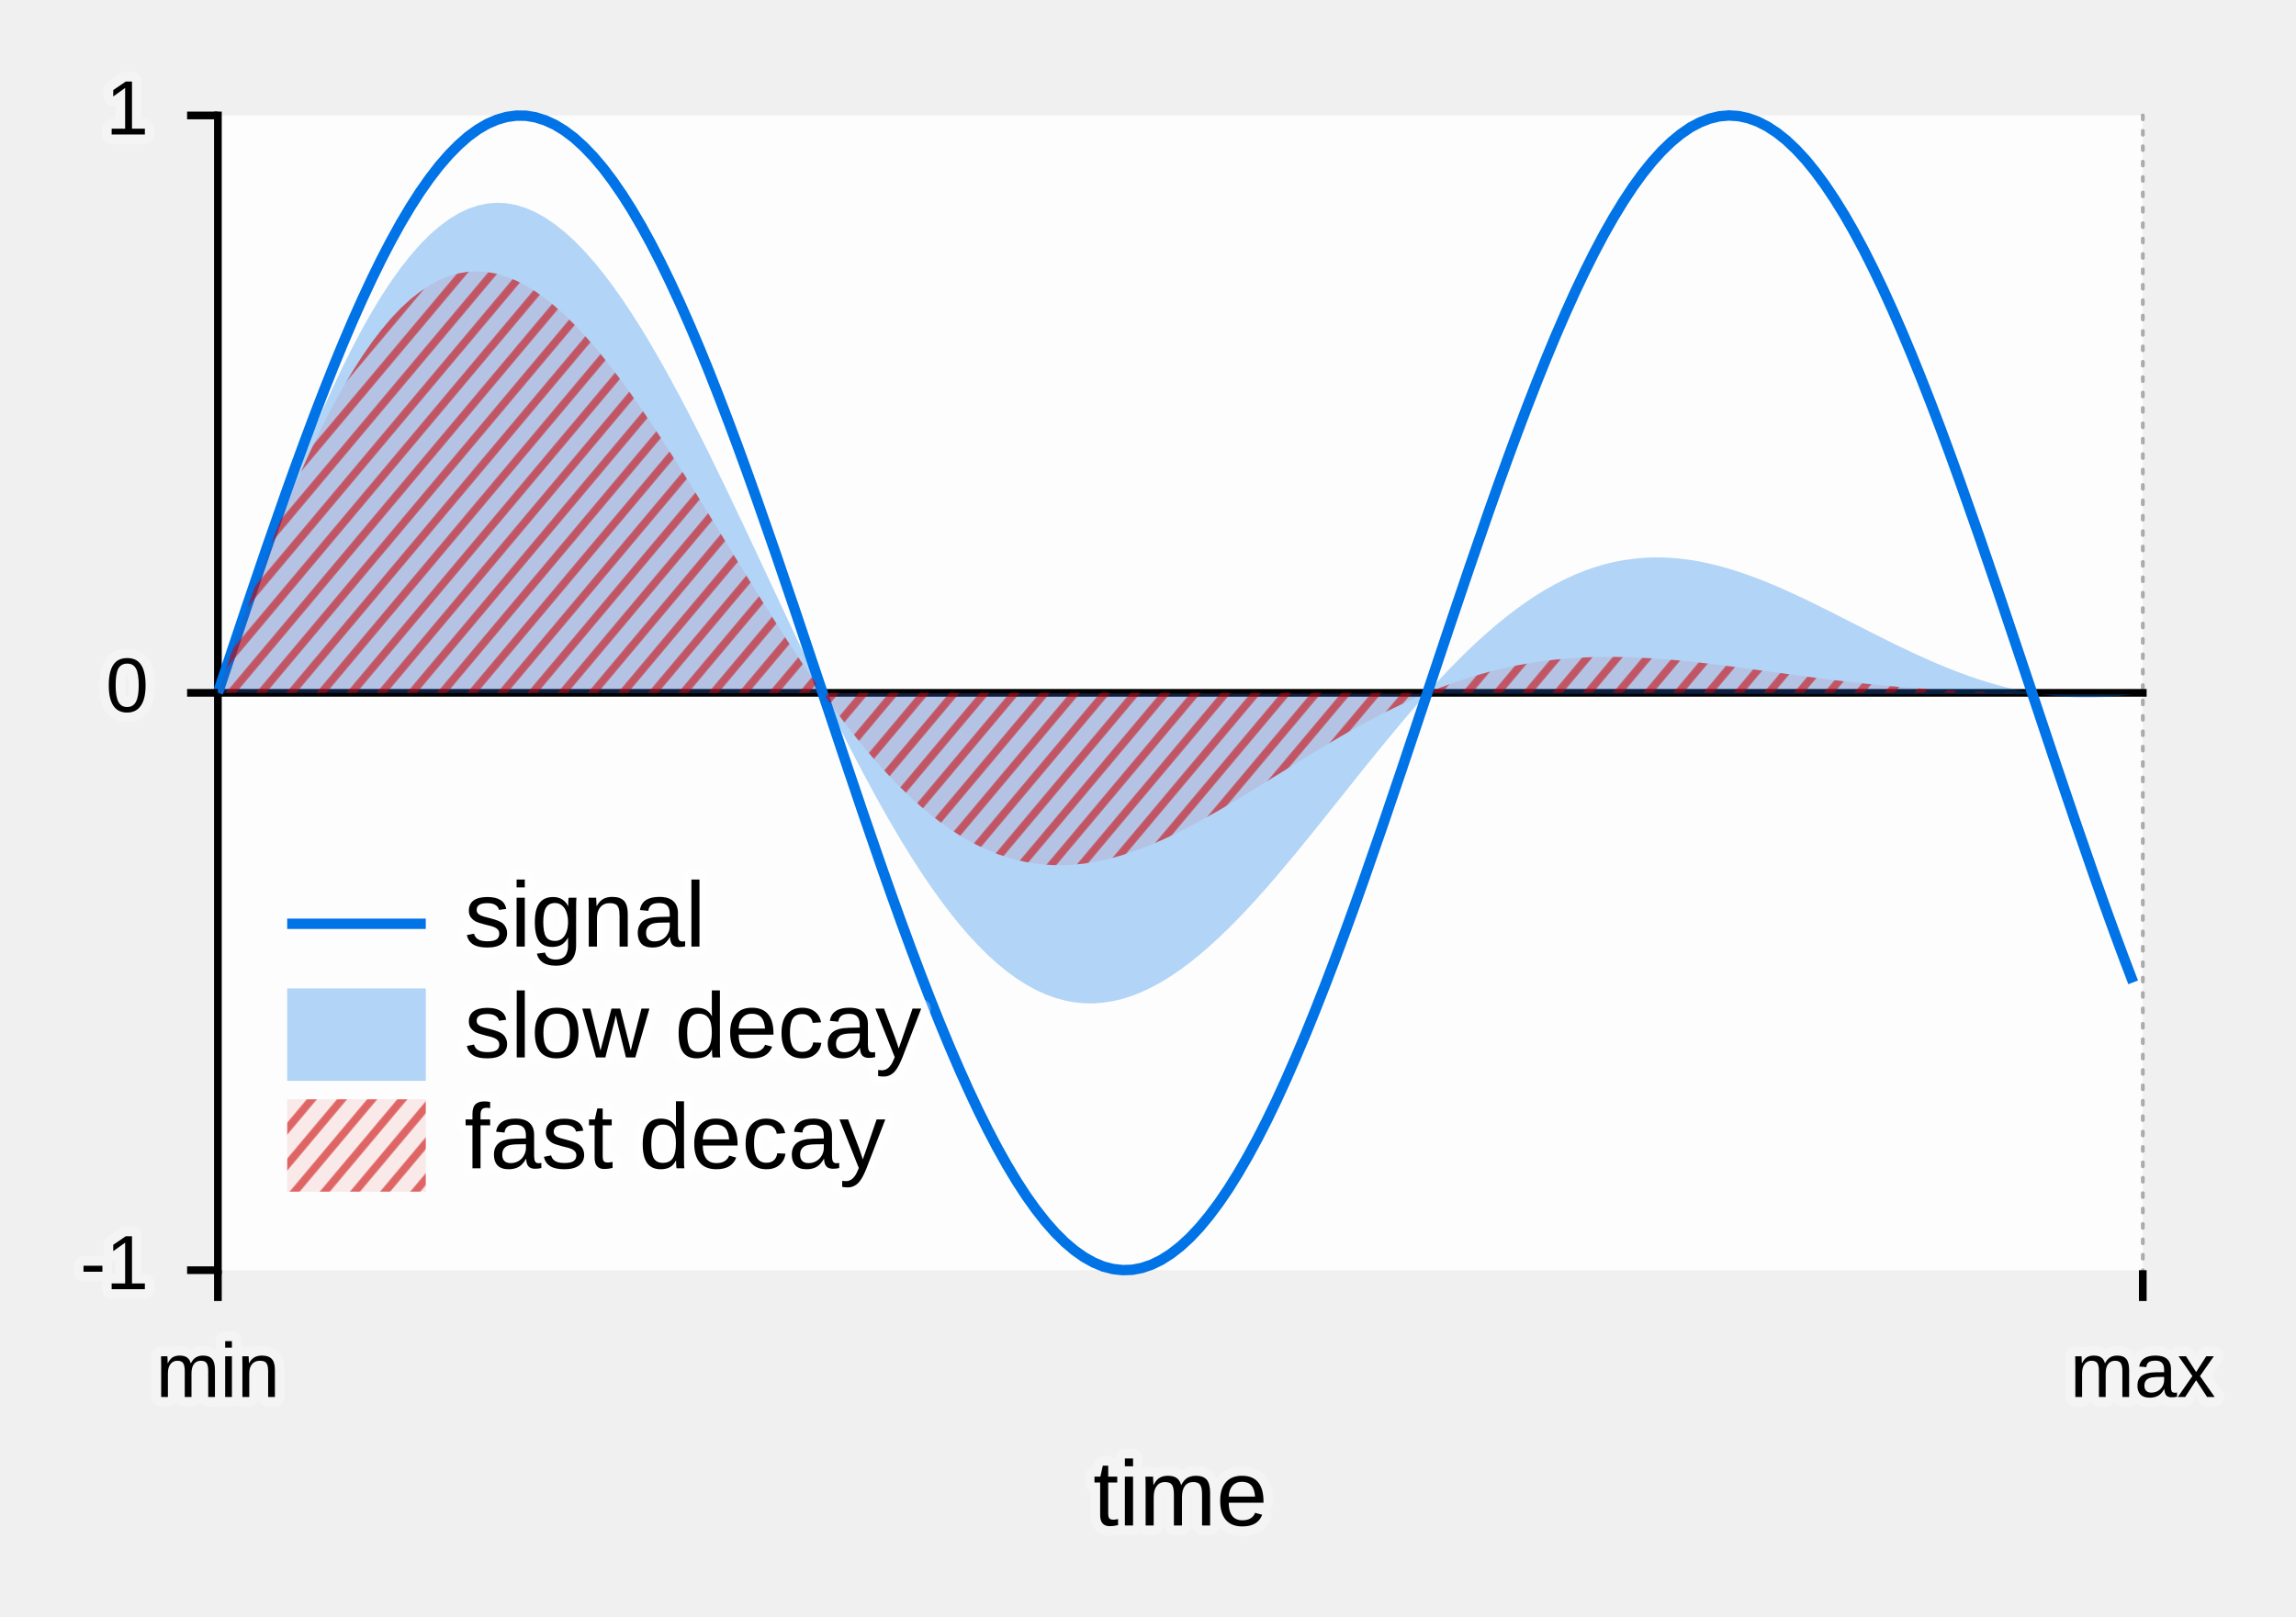
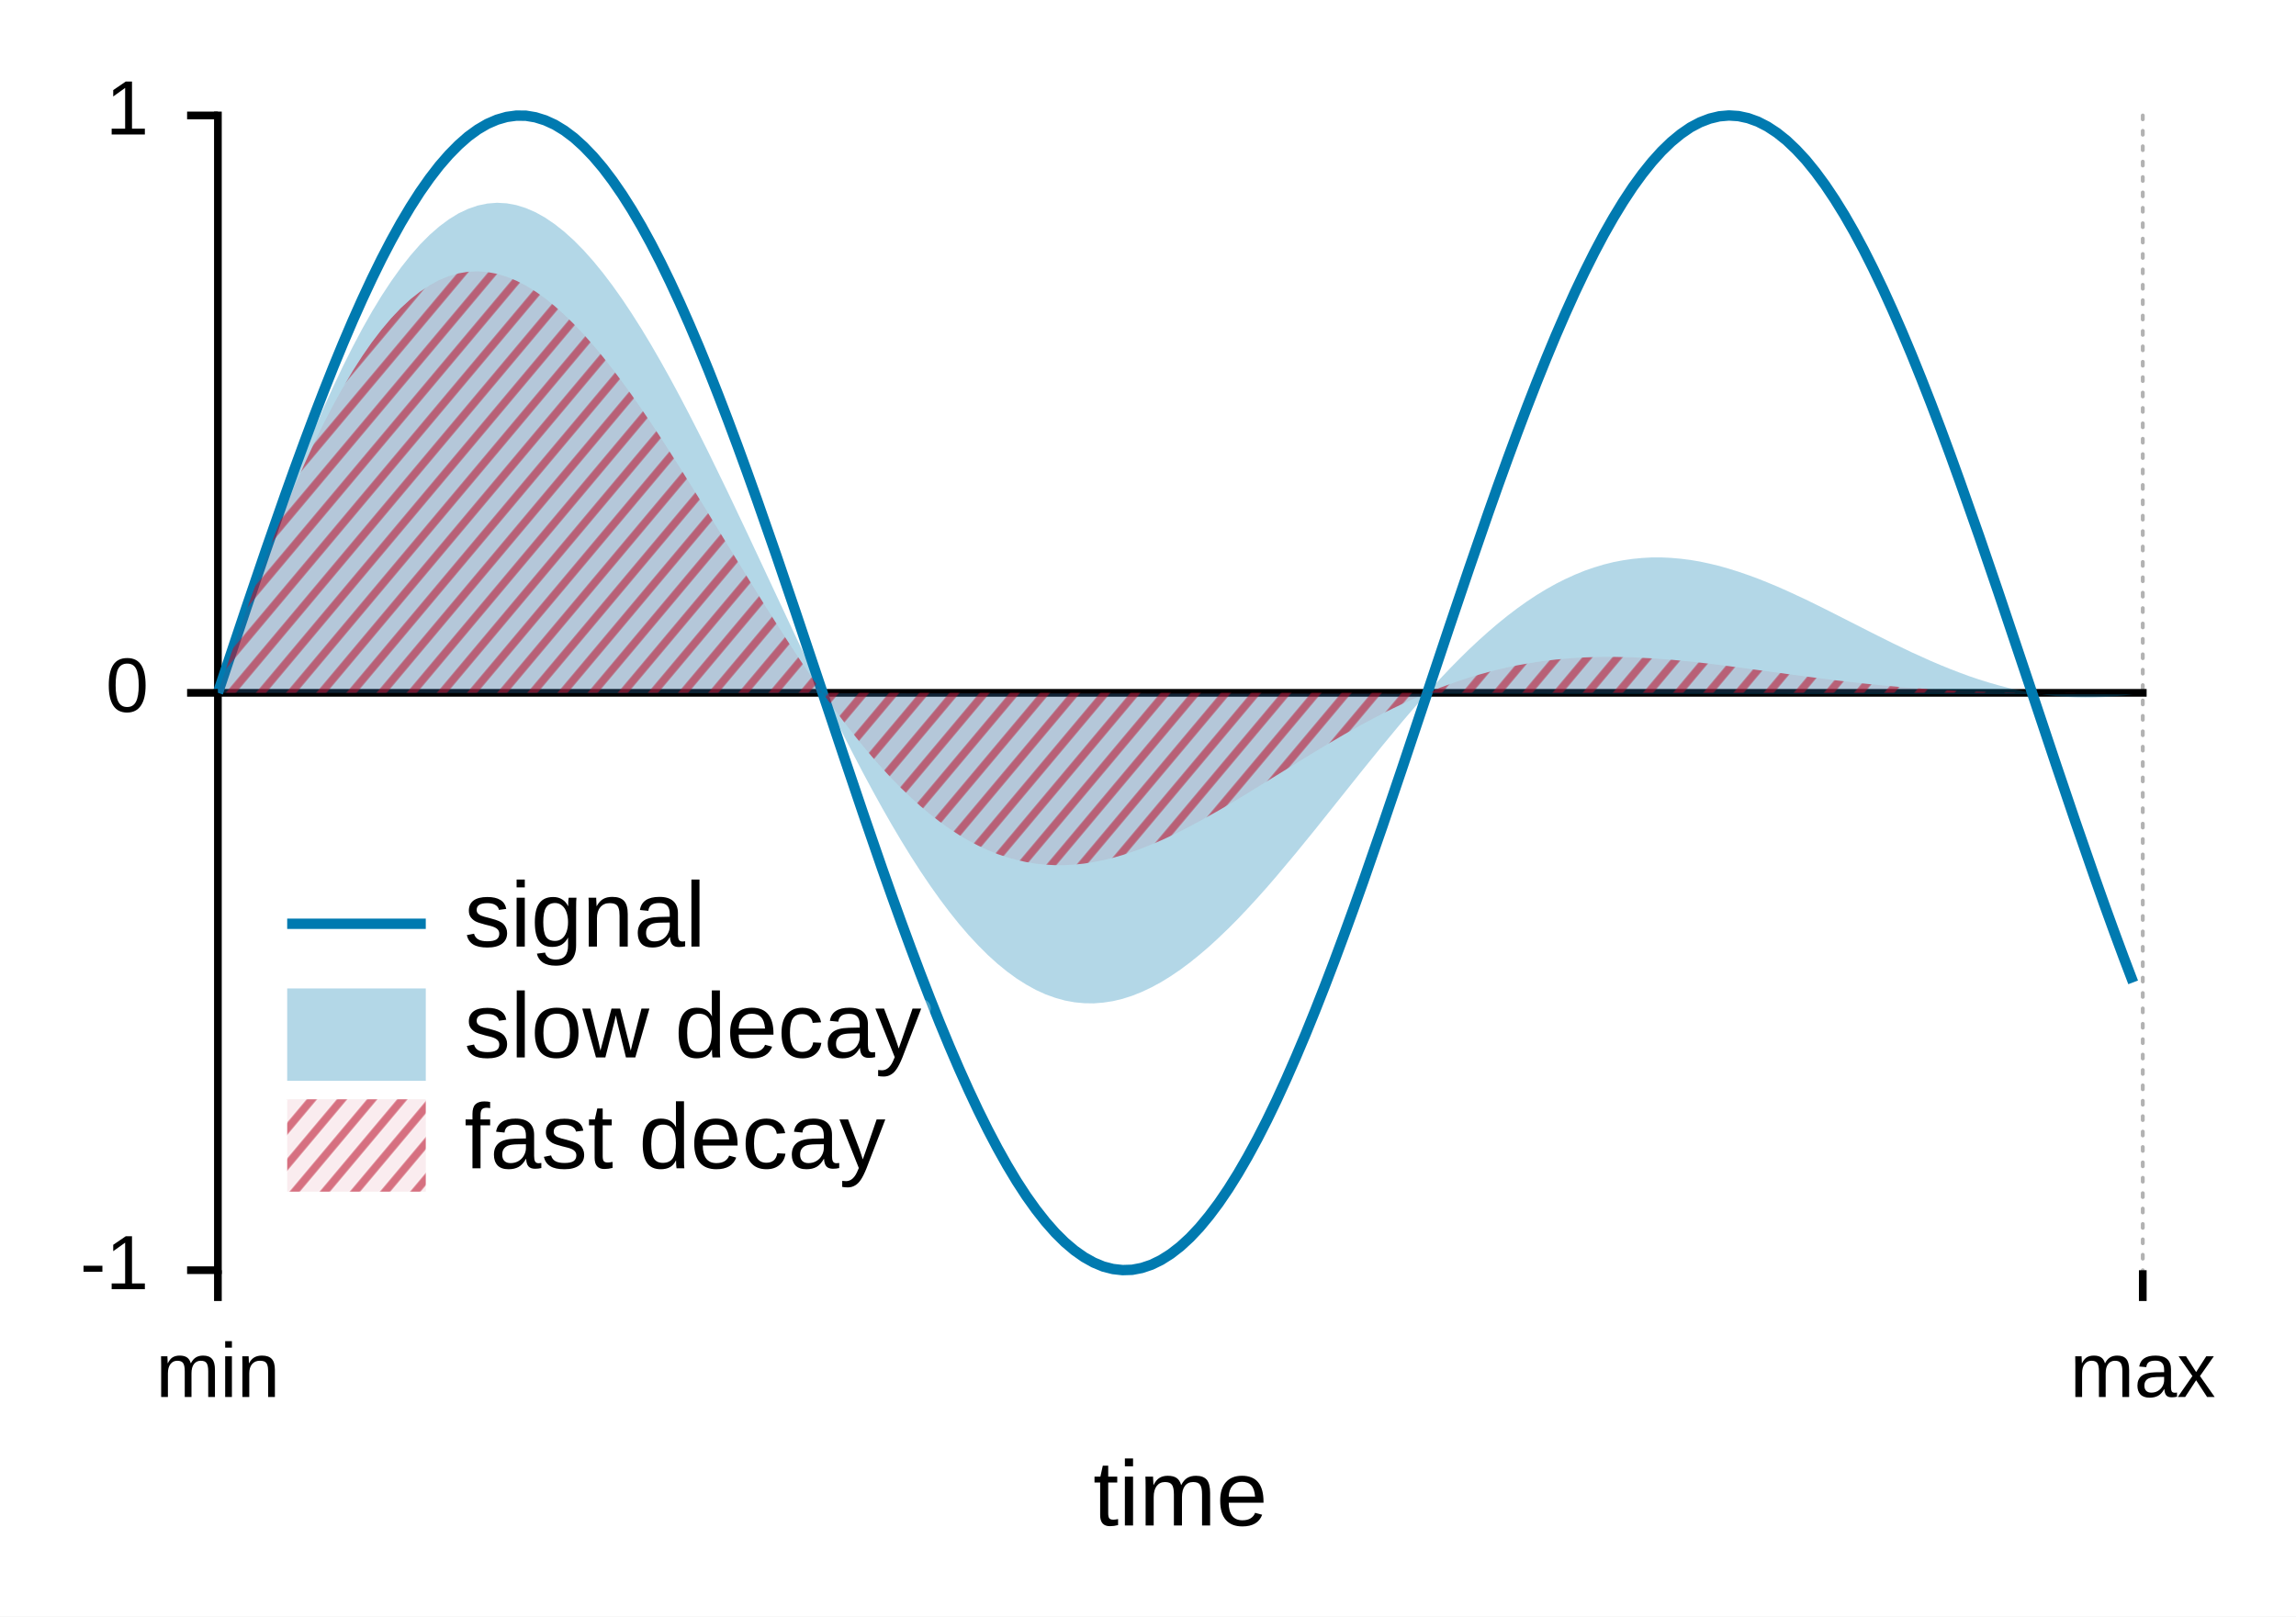
<svg xmlns="http://www.w3.org/2000/svg" version="1.1" class="svg-plot" width="298.2pt" height="210pt" viewBox="-28.3 -15 298.2 210" preserveAspectRatio="xMidYMid">
-   <rect x="-18.3" y="-5" width="278.2" height="190" class="svg-plot-bg" />
-   <rect x="0" y="0" width="250" height="150" class="svg-plot-axis" />
-   <line x1="0" x2="0" y1="0" y2="150" class="svg-plot-major" />
-   <line x1="250" x2="250" y1="0" y2="150" class="svg-plot-minor" />
-   <line x1="0" x2="250" y1="75" y2="75" class="svg-plot-major" />
-   <clipPath id="clip0">
-     <rect x="-0.75" y="-0.75" width="251.5" height="151.5" />
-   </clipPath>
-   <g clip-path="url(#clip0)">
-     <path class="svg-plot-fill svg-plot-f0 svg-plot-h0" d="M 0 75 2.5 67.59 3.75 63.96 5 60.4 6.25 56.91 7.5 53.5 8.75 50.18 10 46.96 11.25 43.85 12.5 40.84 13.75 37.95 15 35.19 16.25 32.56 17.5 30.07 18.75 27.71 20 25.5 21.25 23.44 22.5 21.54 23.75 19.79 25 18.2 26.25 16.77 27.5 15.51 28.75 14.42 30 13.49 31.25 12.72 32.5 12.13 33.75 11.7 35 11.44 36.25 11.34 37.5 11.41 38.75 11.64 40 12.03 41.25 12.57 42.5 13.27 43.75 14.12 45 15.11 46.25 16.24 47.5 17.51 48.75 18.91 50 20.44 51.25 22.09 52.5 23.85 53.75 25.73 55 27.7 56.25 29.77 57.5 31.94 58.75 34.18 60 36.5 61.25 38.89 62.5 41.34 63.75 43.84 66.25 48.98 68.75 54.25 75 67.59 77.5 72.85 80 77.98 81.25 80.48 82.5 82.93 83.75 85.32 85 87.65 86.25 89.91 87.5 92.1 88.75 94.21 90 96.24 91.25 98.18 92.5 100.03 93.75 101.79 95 103.45 96.25 105.01 97.5 106.47 98.75 107.81 100 109.06 101.25 110.19 102.5 111.21 103.75 112.12 105 112.91 106.25 113.6 107.5 114.17 108.75 114.62 110 114.97 111.25 115.2 112.5 115.32 113.75 115.34 115 115.24 116.25 115.05 117.5 114.75 118.75 114.35 120 113.85 121.25 113.26 122.5 112.58 123.75 111.81 125 110.96 126.25 110.03 127.5 109.02 128.75 107.95 130 106.8 131.25 105.6 132.5 104.34 133.75 103.02 135 101.66 136.25 100.26 137.5 98.81 140 95.83 142.5 92.76 148.75 84.93 151.25 81.85 153.75 78.83 155 77.37 156.25 75.93 157.5 74.53 158.75 73.17 160 71.85 161.25 70.58 162.5 69.35 163.75 68.18 165 67.06 166.25 65.99 167.5 64.98 168.75 64.03 170 63.14 171.25 62.31 172.5 61.55 173.75 60.85 175 60.22 176.25 59.65 177.5 59.14 178.75 58.71 180 58.33 181.25 58.02 182.5 57.78 183.75 57.6 185 57.48 186.25 57.41 187.5 57.41 188.75 57.47 190 57.58 191.25 57.74 192.5 57.95 193.75 58.22 195 58.52 196.25 58.88 197.5 59.27 198.75 59.7 200 60.16 201.25 60.66 202.5 61.18 203.75 61.73 206.25 62.89 208.75 64.12 215 67.29 217.5 68.54 220 69.74 222.5 70.87 223.75 71.4 225 71.91 226.25 72.39 227.5 72.85 228.75 73.27 230 73.66 231.25 74.02 232.5 74.35 233.75 74.64 235 74.89 236.25 75.1 237.5 75.28 238.75 75.42 240 75.52 241.25 75.59 242.5 75.61 243.75 75.6 245 75.55 246.25 75.46 247.5 75.34 248.75 75.19" />
-     <path class="svg-plot-line svg-plot-s0 svg-plot-d0" d="M 0 75 3.75 63.79 6.25 56.44 8.75 49.28 10 45.79 11.25 42.38 12.5 39.04 13.75 35.8 15 32.65 16.25 29.61 17.5 26.68 18.75 23.88 20 21.2 21.25 18.65 22.5 16.25 23.75 13.99 25 11.89 26.25 9.94 27.5 8.16 28.75 6.54 30 5.1 31.25 3.83 32.5 2.73 33.75 1.82 35 1.09 36.25 0.55 37.5 0.19 38.75 0.02 40 0.03 41.25 0.24 42.5 0.63 43.75 1.2 45 1.96 46.25 2.9 47.5 4.03 48.75 5.33 50 6.8 51.25 8.45 52.5 10.26 53.75 12.23 55 14.36 56.25 16.64 57.5 19.07 58.75 21.64 60 24.34 61.25 27.17 62.5 30.11 63.75 33.17 65 36.34 66.25 39.6 67.5 42.95 68.75 46.38 70 49.88 72.5 57.06 75 64.42 81.25 83.11 83.75 90.52 86.25 97.77 87.5 101.31 88.75 104.79 90 108.19 91.25 111.51 92.5 114.74 93.75 117.87 95 120.89 96.25 123.8 97.5 126.58 98.75 129.24 100 131.76 101.25 134.14 102.5 136.37 103.75 138.45 105 140.37 106.25 142.12 107.5 143.71 108.75 145.13 110 146.37 111.25 147.43 112.5 148.31 113.75 149.01 115 149.53 116.25 149.85 117.5 149.99 118.75 149.95 120 149.71 121.25 149.29 122.5 148.68 123.75 147.89 125 146.92 126.25 145.77 127.5 144.44 128.75 142.93 130 141.26 131.25 139.42 132.5 137.42 133.75 135.26 135 132.96 136.25 130.51 137.5 127.92 138.75 125.19 140 122.34 141.25 119.38 142.5 116.3 143.75 113.12 145 109.85 146.25 106.48 147.5 103.04 148.75 99.53 151.25 92.33 153.75 84.96 160 66.26 162.5 58.87 165 51.63 166.25 48.1 167.5 44.64 168.75 41.25 170 37.94 171.25 34.73 172.5 31.62 173.75 28.61 175 25.73 176.25 22.96 177.5 20.33 178.75 17.83 180 15.47 181.25 13.27 182.5 11.22 183.75 9.32 185 7.6 186.25 6.04 187.5 4.65 188.75 3.44 190 2.41 191.25 1.55 192.5 0.89 193.75 0.41 195 0.11 196.25 0 197.5 0.08 198.75 0.35 200 0.8 201.25 1.44 202.5 2.26 203.75 3.26 205 4.45 206.25 5.8 207.5 7.34 208.75 9.04 210 10.91 211.25 12.93 212.5 15.11 213.75 17.44 215 19.92 216.25 22.53 217.5 25.28 218.75 28.15 220 31.13 221.25 34.23 222.5 37.42 223.75 40.71 225 44.09 226.25 47.55 228.75 54.65 231.25 61.96 235 73.14 238.75 84.37 241.25 91.75 243.75 98.96 245 102.49 246.25 105.94 247.5 109.32 248.75 112.61" />
-     <path class="svg-plot-fill svg-plot-f1 svg-plot-h1" d="M 0 75 1.25 71.29 2.5 67.66 3.75 64.13 5 60.69 6.25 57.36 7.5 54.15 8.75 51.05 10 48.08 11.25 45.25 12.5 42.55 13.75 39.99 15 37.58 16.25 35.32 17.5 33.21 18.75 31.26 20 29.46 21.25 27.83 22.5 26.35 23.75 25.03 25 23.88 26.25 22.89 27.5 22.06 28.75 21.38 30 20.87 31.25 20.51 32.5 20.3 33.75 20.25 35 20.34 36.25 20.57 37.5 20.95 38.75 21.46 40 22.1 41.25 22.87 42.5 23.76 43.75 24.77 45 25.89 46.25 27.11 47.5 28.43 48.75 29.85 50 31.35 51.25 32.94 52.5 34.6 53.75 36.32 55 38.11 56.25 39.95 57.5 41.84 60 45.74 62.5 49.75 68.75 59.95 71.25 63.98 73.75 67.9 75 69.81 76.25 71.69 77.5 73.52 78.75 75.3 80 77.02 81.25 78.7 82.5 80.31 83.75 81.86 85 83.35 86.25 84.77 87.5 86.12 88.75 87.39 90 88.59 91.25 89.72 92.5 90.77 93.75 91.74 95 92.64 96.25 93.46 97.5 94.19 98.75 94.85 100 95.43 101.25 95.94 102.5 96.36 103.75 96.71 105 96.99 106.25 97.19 107.5 97.32 108.75 97.39 110 97.38 111.25 97.31 112.5 97.18 113.75 96.98 115 96.73 116.25 96.43 117.5 96.07 118.75 95.66 120 95.2 121.25 94.7 122.5 94.17 123.75 93.59 125 92.98 126.25 92.34 127.5 91.67 130 90.27 132.5 88.79 136.25 86.49 141.25 83.4 143.75 81.89 146.25 80.42 148.75 79.02 151.25 77.7 152.5 77.08 153.75 76.48 155 75.9 156.25 75.35 157.5 74.83 158.75 74.33 160 73.87 161.25 73.43 162.5 73.02 163.75 72.65 165 72.3 166.25 71.98 167.5 71.69 168.75 71.43 170 71.21 171.25 71 172.5 70.83 173.75 70.68 175 70.57 176.25 70.47 177.5 70.4 178.75 70.36 180 70.33 181.25 70.33 183.75 70.39 186.25 70.52 188.75 70.7 191.25 70.94 193.75 71.22 197.5 71.7 206.25 72.88 210 73.36 213.75 73.79 216.25 74.04 218.75 74.27 221.25 74.46 223.75 74.62 226.25 74.75 228.75 74.85 232.5 74.95 236.25 75.01 241.25 75.02 248.75 75" />
+   <rect x="-28.3" y="-15" width="298.2" height="210" class="svg-plot-bg" />
+   <g class="svg-plot-group">
+     <rect x="0" y="0" width="250" height="150" class="svg-plot-axis" />
+     <line x1="0" x2="0" y1="0" y2="150" class="svg-plot-major" />
+     <line x1="250" x2="250" y1="0" y2="150" class="svg-plot-minor" />
+     <line x1="0" x2="250" y1="75" y2="75" class="svg-plot-major" />
+     <clipPath id="clip0">
+       <rect x="-0.75" y="-0.75" width="251.5" height="151.5" />
+     </clipPath>
+     <g clip-path="url(#clip0)">
+       <path class="svg-plot-fill svg-plot-f0 svg-plot-h0" d="M 0 75 2.5 67.59 3.75 63.96 5 60.4 6.25 56.91 7.5 53.5 8.75 50.18 10 46.96 11.25 43.85 12.5 40.84 13.75 37.95 15 35.19 16.25 32.56 17.5 30.07 18.75 27.71 20 25.5 21.25 23.44 22.5 21.54 23.75 19.79 25 18.2 26.25 16.77 27.5 15.51 28.75 14.42 30 13.49 31.25 12.72 32.5 12.13 33.75 11.7 35 11.44 36.25 11.34 37.5 11.41 38.75 11.64 40 12.03 41.25 12.57 42.5 13.27 43.75 14.12 45 15.11 46.25 16.24 47.5 17.51 48.75 18.91 50 20.44 51.25 22.09 52.5 23.85 53.75 25.73 55 27.7 56.25 29.77 57.5 31.94 58.75 34.18 60 36.5 61.25 38.89 62.5 41.34 63.75 43.84 66.25 48.98 68.75 54.25 75 67.59 77.5 72.85 80 77.98 81.25 80.48 82.5 82.93 83.75 85.32 85 87.65 86.25 89.91 87.5 92.1 88.75 94.21 90 96.24 91.25 98.18 92.5 100.03 93.75 101.79 95 103.45 96.25 105.01 97.5 106.47 98.75 107.81 100 109.06 101.25 110.19 102.5 111.21 103.75 112.12 105 112.91 106.25 113.6 107.5 114.17 108.75 114.62 110 114.97 111.25 115.2 112.5 115.32 113.75 115.34 115 115.24 116.25 115.05 117.5 114.75 118.75 114.35 120 113.85 121.25 113.26 122.5 112.58 123.75 111.81 125 110.96 126.25 110.03 127.5 109.02 128.75 107.95 130 106.8 131.25 105.6 132.5 104.34 133.75 103.02 135 101.66 136.25 100.26 137.5 98.81 140 95.83 142.5 92.76 148.75 84.93 151.25 81.85 153.75 78.83 155 77.37 156.25 75.93 157.5 74.53 158.75 73.17 160 71.85 161.25 70.58 162.5 69.35 163.75 68.18 165 67.06 166.25 65.99 167.5 64.98 168.75 64.03 170 63.14 171.25 62.31 172.5 61.55 173.75 60.85 175 60.22 176.25 59.65 177.5 59.14 178.75 58.71 180 58.33 181.25 58.02 182.5 57.78 183.75 57.6 185 57.48 186.25 57.41 187.5 57.41 188.75 57.47 190 57.58 191.25 57.74 192.5 57.95 193.75 58.22 195 58.52 196.25 58.88 197.5 59.27 198.75 59.7 200 60.16 201.25 60.66 202.5 61.18 203.75 61.73 206.25 62.89 208.75 64.12 215 67.29 217.5 68.54 220 69.74 222.5 70.87 223.75 71.4 225 71.91 226.25 72.39 227.5 72.85 228.75 73.27 230 73.66 231.25 74.02 232.5 74.35 233.75 74.64 235 74.89 236.25 75.1 237.5 75.28 238.75 75.42 240 75.52 241.25 75.59 242.5 75.61 243.75 75.6 245 75.55 246.25 75.46 247.5 75.34 248.75 75.19" />
+       <path class="svg-plot-line svg-plot-s0 svg-plot-d0" d="M 0 75 3.75 63.79 6.25 56.44 8.75 49.28 10 45.79 11.25 42.38 12.5 39.04 13.75 35.8 15 32.65 16.25 29.61 17.5 26.68 18.75 23.88 20 21.2 21.25 18.65 22.5 16.25 23.75 13.99 25 11.89 26.25 9.94 27.5 8.16 28.75 6.54 30 5.1 31.25 3.83 32.5 2.73 33.75 1.82 35 1.09 36.25 0.55 37.5 0.19 38.75 0.02 40 0.03 41.25 0.24 42.5 0.63 43.75 1.2 45 1.96 46.25 2.9 47.5 4.03 48.75 5.33 50 6.8 51.25 8.45 52.5 10.26 53.75 12.23 55 14.36 56.25 16.64 57.5 19.07 58.75 21.64 60 24.34 61.25 27.17 62.5 30.11 63.75 33.17 65 36.34 66.25 39.6 67.5 42.95 68.75 46.38 70 49.88 72.5 57.06 75 64.42 81.25 83.11 83.75 90.52 86.25 97.77 87.5 101.31 88.75 104.79 90 108.19 91.25 111.51 92.5 114.74 93.75 117.87 95 120.89 96.25 123.8 97.5 126.58 98.75 129.24 100 131.76 101.25 134.14 102.5 136.37 103.75 138.45 105 140.37 106.25 142.12 107.5 143.71 108.75 145.13 110 146.37 111.25 147.43 112.5 148.31 113.75 149.01 115 149.53 116.25 149.85 117.5 149.99 118.75 149.95 120 149.71 121.25 149.29 122.5 148.68 123.75 147.89 125 146.92 126.25 145.77 127.5 144.44 128.75 142.93 130 141.26 131.25 139.42 132.5 137.42 133.75 135.26 135 132.96 136.25 130.51 137.5 127.92 138.75 125.19 140 122.34 141.25 119.38 142.5 116.3 143.75 113.12 145 109.85 146.25 106.48 147.5 103.04 148.75 99.53 151.25 92.33 153.75 84.96 160 66.26 162.5 58.87 165 51.63 166.25 48.1 167.5 44.64 168.75 41.25 170 37.94 171.25 34.73 172.5 31.62 173.75 28.61 175 25.73 176.25 22.96 177.5 20.33 178.75 17.83 180 15.47 181.25 13.27 182.5 11.22 183.75 9.32 185 7.6 186.25 6.04 187.5 4.65 188.75 3.44 190 2.41 191.25 1.55 192.5 0.89 193.75 0.41 195 0.11 196.25 0 197.5 0.08 198.75 0.35 200 0.8 201.25 1.44 202.5 2.26 203.75 3.26 205 4.45 206.25 5.8 207.5 7.34 208.75 9.04 210 10.91 211.25 12.93 212.5 15.11 213.75 17.44 215 19.92 216.25 22.53 217.5 25.28 218.75 28.15 220 31.13 221.25 34.23 222.5 37.42 223.75 40.71 225 44.09 226.25 47.55 228.75 54.65 231.25 61.96 235 73.14 238.75 84.37 241.25 91.75 243.75 98.96 245 102.49 246.25 105.94 247.5 109.32 248.75 112.61" />
+       <path class="svg-plot-fill svg-plot-f1 svg-plot-h1" d="M 0 75 1.25 71.29 2.5 67.66 3.75 64.13 5 60.69 6.25 57.36 7.5 54.15 8.75 51.05 10 48.08 11.25 45.25 12.5 42.55 13.75 39.99 15 37.58 16.25 35.32 17.5 33.21 18.75 31.26 20 29.46 21.25 27.83 22.5 26.35 23.75 25.03 25 23.88 26.25 22.89 27.5 22.06 28.75 21.38 30 20.87 31.25 20.51 32.5 20.3 33.75 20.25 35 20.34 36.25 20.57 37.5 20.95 38.75 21.46 40 22.1 41.25 22.87 42.5 23.76 43.75 24.77 45 25.89 46.25 27.11 47.5 28.43 48.75 29.85 50 31.35 51.25 32.94 52.5 34.6 53.75 36.32 55 38.11 56.25 39.95 57.5 41.84 60 45.74 62.5 49.75 68.75 59.95 71.25 63.98 73.75 67.9 75 69.81 76.25 71.69 77.5 73.52 78.75 75.3 80 77.02 81.25 78.7 82.5 80.31 83.75 81.86 85 83.35 86.25 84.77 87.5 86.12 88.75 87.39 90 88.59 91.25 89.72 92.5 90.77 93.75 91.74 95 92.64 96.25 93.46 97.5 94.19 98.75 94.85 100 95.43 101.25 95.94 102.5 96.36 103.75 96.71 105 96.99 106.25 97.19 107.5 97.32 108.75 97.39 110 97.38 111.25 97.31 112.5 97.18 113.75 96.98 115 96.73 116.25 96.43 117.5 96.07 118.75 95.66 120 95.2 121.25 94.7 122.5 94.17 123.75 93.59 125 92.98 126.25 92.34 127.5 91.67 130 90.27 132.5 88.79 136.25 86.49 141.25 83.4 143.75 81.89 146.25 80.42 148.75 79.02 151.25 77.7 152.5 77.08 153.75 76.48 155 75.9 156.25 75.35 157.5 74.83 158.75 74.33 160 73.87 161.25 73.43 162.5 73.02 163.75 72.65 165 72.3 166.25 71.98 167.5 71.69 168.75 71.43 170 71.21 171.25 71 172.5 70.83 173.75 70.68 175 70.57 176.25 70.47 177.5 70.4 178.75 70.36 180 70.33 181.25 70.33 183.75 70.39 186.25 70.52 188.75 70.7 191.25 70.94 193.75 71.22 197.5 71.7 206.25 72.88 210 73.36 213.75 73.79 216.25 74.04 218.75 74.27 221.25 74.46 223.75 74.62 226.25 74.75 228.75 74.85 232.5 74.95 236.25 75.01 241.25 75.02 248.75 75" />
+     </g>
  </g>
-   <g>
+   <g class="svg-plot-group">
    <line x1="0" x2="0" y1="150" y2="154" class="svg-plot-tick" />
    <line x1="250" x2="250" y1="150" y2="154" class="svg-plot-tick" />
    <line x1="0" x2="-4" y1="75" y2="75" class="svg-plot-tick" />
    <line x1="0" x2="-4" y1="150" y2="150" class="svg-plot-tick" />
    <line x1="0" x2="-4" y1="0" y2="0" class="svg-plot-tick" />
    <text class="svg-plot-value" style="text-anchor:end" x="-9" y="-1">1</text>
    <text class="svg-plot-value" style="text-anchor:end" x="-9" y="149">-1</text>
    <text class="svg-plot-value" style="text-anchor:end" x="-9" y="74">0</text>
    <text class="svg-plot-label svg-plot-t" x="125" y="179">time</text>
    <text class="svg-plot-value" x="250" y="163">max</text>
    <text class="svg-plot-value" x="0" y="163">min</text>
-     <g>
-       <rect x="4" y="92.8" width="95.52" height="53.2" class="svg-plot-legend" />
-       <line x1="9" x2="27" y1="105" y2="105" class="svg-plot-line svg-plot-s0 svg-plot-d0" />
-       <rect x="9" y="113.4" width="18" height="12" class="svg-plot-fill svg-plot-f0 svg-plot-h0" />
-       <rect x="9" y="127.8" width="18" height="12" class="svg-plot-fill svg-plot-f1 svg-plot-h1" />
-     </g>
-     <text class="svg-plot-label" style="text-anchor:start" x="32" y="132.6">fast decay</text>
-     <text class="svg-plot-label" style="text-anchor:start" x="32" y="118.2">slow decay</text>
-     <text class="svg-plot-label" style="text-anchor:start" x="32" y="103.8">signal</text>
+     <rect x="4" y="92.8" width="95.52" height="53.2" class="svg-plot-legend" />
+     <line x1="9" x2="27" y1="105" y2="105" class="svg-plot-line svg-plot-l0 svg-plot-s0 svg-plot-d0" />
+     <rect x="9" y="113.4" width="18" height="12" class="svg-plot-fill svg-plot-l1 svg-plot-f0 svg-plot-h0" />
+     <rect x="9" y="127.8" width="18" height="12" class="svg-plot-fill svg-plot-l2 svg-plot-f1 svg-plot-h1" />
+     <text class="svg-plot-label svg-plot-l2" style="text-anchor:start" x="32" y="132.6">fast decay</text>
+     <text class="svg-plot-label svg-plot-l1" style="text-anchor:start" x="32" y="118.2">slow decay</text>
+     <text class="svg-plot-label svg-plot-l0" style="text-anchor:start" x="32" y="103.8">signal</text>
  </g>
  <defs>
    <g id="svg-plot-marker0" class="svg-plot-marker">
      <circle cx="0" cy="0" r="1" stroke="none" />
    </g>
    <g id="svg-plot-marker1" class="svg-plot-marker">
      <path d="M0 0.9 -0.9 0 0 -0.9 0.9 0Z" fill="#FFFA" stroke-linejoin="miter" stroke-width="0.5" />
    </g>
    <g id="svg-plot-marker2" class="svg-plot-marker">
      <path fill="none" d="M0 -1.2 0 1.2 M -1.2 0 1.2 0" stroke-width="0.6" />
    </g>
    <g id="svg-plot-marker3" class="svg-plot-marker">
      <circle cx="0" cy="0" fill="#FFFA" r="0.82" stroke-width="0.55" />
    </g>
    <g id="svg-plot-marker4" class="svg-plot-marker">
      <path stroke="none" d="M0 -1.25 1.25 0.9 -1.25 0.9Z" />
    </g>
    <mask id="svg-plot-hatch1">
      <rect x="-368" y="-368" width="736" height="736" fill="url(#svg-plot-hatch1-pattern)" style="transform:rotate(-50deg)" />
    </mask>
    <pattern patternUnits="userSpaceOnUse" id="svg-plot-hatch1-pattern" class="svg-plot-hatch" x="0" y="0" width="10" height="3">
      <line x1="-1" x2="11" y1="1.5" y2="1.5" stroke="#FFF" fill="none" />
      <rect x="-1" y="-1" width="12" height="12" fill="#FFF2" stroke="none" />
    </pattern>
    <mask id="svg-plot-hatch2">
      <rect x="-368" y="-368" width="736" height="736" fill="url(#svg-plot-hatch2-pattern)" style="transform:rotate(30deg)" />
    </mask>
    <pattern patternUnits="userSpaceOnUse" id="svg-plot-hatch2-pattern" class="svg-plot-hatch" x="0" y="0" width="10" height="2.4">
      <line x1="-1" x2="11" y1="1.2" y2="1.2" stroke="#FFF" fill="none" />
      <rect x="-1" y="-1" width="12" height="12" fill="#FFF2" stroke="none" />
    </pattern>
    <mask id="svg-plot-hatch3">
      <rect x="-368" y="-368" width="736" height="736" fill="url(#svg-plot-hatch3-pattern)" style="transform:rotate(8deg)" />
      <rect x="-368" y="-368" width="736" height="736" fill="url(#svg-plot-hatch3-pattern)" style="transform:rotate(93deg)" />
    </mask>
    <pattern patternUnits="userSpaceOnUse" id="svg-plot-hatch3-pattern" class="svg-plot-hatch" x="0" y="0" width="10" height="3">
      <line x1="-1" x2="11" y1="1.5" y2="1.5" stroke="#FFF" fill="none" />
      <rect x="-1" y="-1" width="12" height="12" fill="#FFF2" stroke="none" />
    </pattern>
  </defs>
-   <style>.svg-plot{stroke-linecap:butt;stroke-linejoin:round;}.svg-plot-bg{fill:none;stroke:none;}.svg-plot-axis{stroke:none;fill:#FFFFFFD9;}.svg-plot-legend{stroke:none;fill:#FFFFFFE4;}.svg-plot-line{stroke:blue;fill:none;stroke-width:1.5px;stroke-linejoin:round;}.svg-plot-fill{stroke:none;opacity:0.6;}.svg-plot-major{stroke:#000;stroke-width:1px;stroke-linecap:square;fill:none;}.svg-plot-minor{stroke:#0000004D;stroke-width:0.5px;stroke-dasharray:0.5 1.5;stroke-linecap:round;fill:none;}.svg-plot-tick{stroke:#000;fill:none;stroke-width:1px;stroke-linecap:butt;}.svg-plot-value,.svg-plot-label{font-family:Arial,sans-serif;fill:#000;stroke:#FFFFFF48;stroke-width:2.5px;paint-order:stroke fill;text-anchor:middle;dominant-baseline:central;alignment-baseline:baseline;}.svg-plot-label{font-size:12px;}.svg-plot-value{font-size:10px;}.svg-plot-hatch{stroke:#FFF;stroke-width:1px;}.svg-plot-marker{transform:scale(3.25);}.svg-plot-s{stroke:#000;}.svg-plot-f,.svg-plot-t{fill:#000;}.svg-plot-s0{stroke:#0073E6}.svg-plot-f0,.svg-plot-t0{fill:#0073E6}.svg-plot-s1{stroke:#CC0000}.svg-plot-f1,.svg-plot-t1{fill:#CC0000}.svg-plot-s2{stroke:#00B300}.svg-plot-f2,.svg-plot-t2{fill:#00B300}.svg-plot-s3{stroke:#806600}.svg-plot-f3,.svg-plot-t3{fill:#806600}.svg-plot-s4{stroke:#E69900}.svg-plot-f4,.svg-plot-t4{fill:#E69900}.svg-plot-s5{stroke:#CC00CC}.svg-plot-f5,.svg-plot-t5{fill:#CC00CC}.svg-plot-d0{stroke-width:1.35px}.svg-plot-d1{stroke-dasharray:1.8 1.8}.svg-plot-d2{stroke-dasharray:4.2 2.4}.svg-plot-d3{stroke-dasharray:7.5 6}.svg-plot-d4{stroke-dasharray:6 1.5 1.5 1.5 1.5 1.5}.svg-plot-d5{stroke-dasharray:15 4.5}.svg-plot-d6{stroke-dasharray:6 3 1.5 3}.svg-plot-h0{opacity:0.3}.svg-plot-h1{mask:url(#svg-plot-hatch1)}.svg-plot-h2{mask:url(#svg-plot-hatch2)}.svg-plot-h3{mask:url(#svg-plot-hatch3)}#svg-plot-hatch2-pattern{stroke-width:0.9px}#svg-plot-hatch3-pattern{stroke-width:0.7px}.svg-plot-legend{fill:none}</style>
+   <style>.svg-plot{stroke-linecap:butt;stroke-linejoin:round;}.svg-plot-bg{fill:#FFF;stroke:none;}.svg-plot-axis{stroke:none;fill:#FFFFFFD9;}.svg-plot-legend{stroke:none;fill:#FFFFFFE4;}.svg-plot-line{stroke:blue;fill:none;stroke-width:1.5px;stroke-linejoin:round;}.svg-plot-fill{stroke:none;opacity:0.6;}.svg-plot-major{stroke:#000;stroke-width:1px;stroke-linecap:square;fill:none;}.svg-plot-minor{stroke:#0000004D;stroke-width:0.5px;stroke-dasharray:0.5 1.5;stroke-linecap:round;fill:none;}.svg-plot-tick{stroke:#000;fill:none;stroke-width:1px;stroke-linecap:butt;}.svg-plot-value,.svg-plot-label,.svg-plot-title{font-family:Arial,sans-serif;fill:#000;stroke:#FFFFFF48;stroke-width:2.5px;paint-order:stroke fill;text-anchor:middle;dominant-baseline:central;alignment-baseline:baseline;}.svg-plot-label{font-size:12px;}.svg-plot-value{font-size:10px;}.svg-plot-title{font-size:13px;}.svg-plot-hatch{stroke:#FFF;stroke-width:1px;}.svg-plot-marker{transform:scale(3.25);}.svg-plot-s{stroke:#000;}.svg-plot-f,.svg-plot-t{fill:#000;}.svg-plot-s0{stroke:#007AB0}.svg-plot-f0,.svg-plot-t0{fill:#007AB0}.svg-plot-s1{stroke:#BB102B}.svg-plot-f1,.svg-plot-t1{fill:#BB102B}.svg-plot-s2{stroke:#44A730}.svg-plot-f2,.svg-plot-t2{fill:#44A730}.svg-plot-s3{stroke:#87694F}.svg-plot-f3,.svg-plot-t3{fill:#87694F}.svg-plot-s4{stroke:#EDA720}.svg-plot-f4,.svg-plot-t4{fill:#EDA720}.svg-plot-s5{stroke:#A64D99}.svg-plot-f5,.svg-plot-t5{fill:#A64D99}.svg-plot-d0{stroke-width:1.35px}.svg-plot-d1{stroke-dasharray:1.8 1.8}.svg-plot-d2{stroke-dasharray:4.2 2.4}.svg-plot-d3{stroke-dasharray:7.5 6}.svg-plot-d4{stroke-dasharray:6 1.5 1.5 1.5 1.5 1.5}.svg-plot-d5{stroke-dasharray:15 4.5}.svg-plot-d6{stroke-dasharray:6 3 1.5 3}.svg-plot-h0{opacity:0.3}.svg-plot-h1{mask:url(#svg-plot-hatch1)}.svg-plot-h2{mask:url(#svg-plot-hatch2)}.svg-plot-h3{mask:url(#svg-plot-hatch3)}#svg-plot-hatch2-pattern{stroke-width:0.9px}#svg-plot-hatch3-pattern{stroke-width:0.7px}</style>
+   <style>.svg-plot-legend{fill:none}</style>
</svg>
